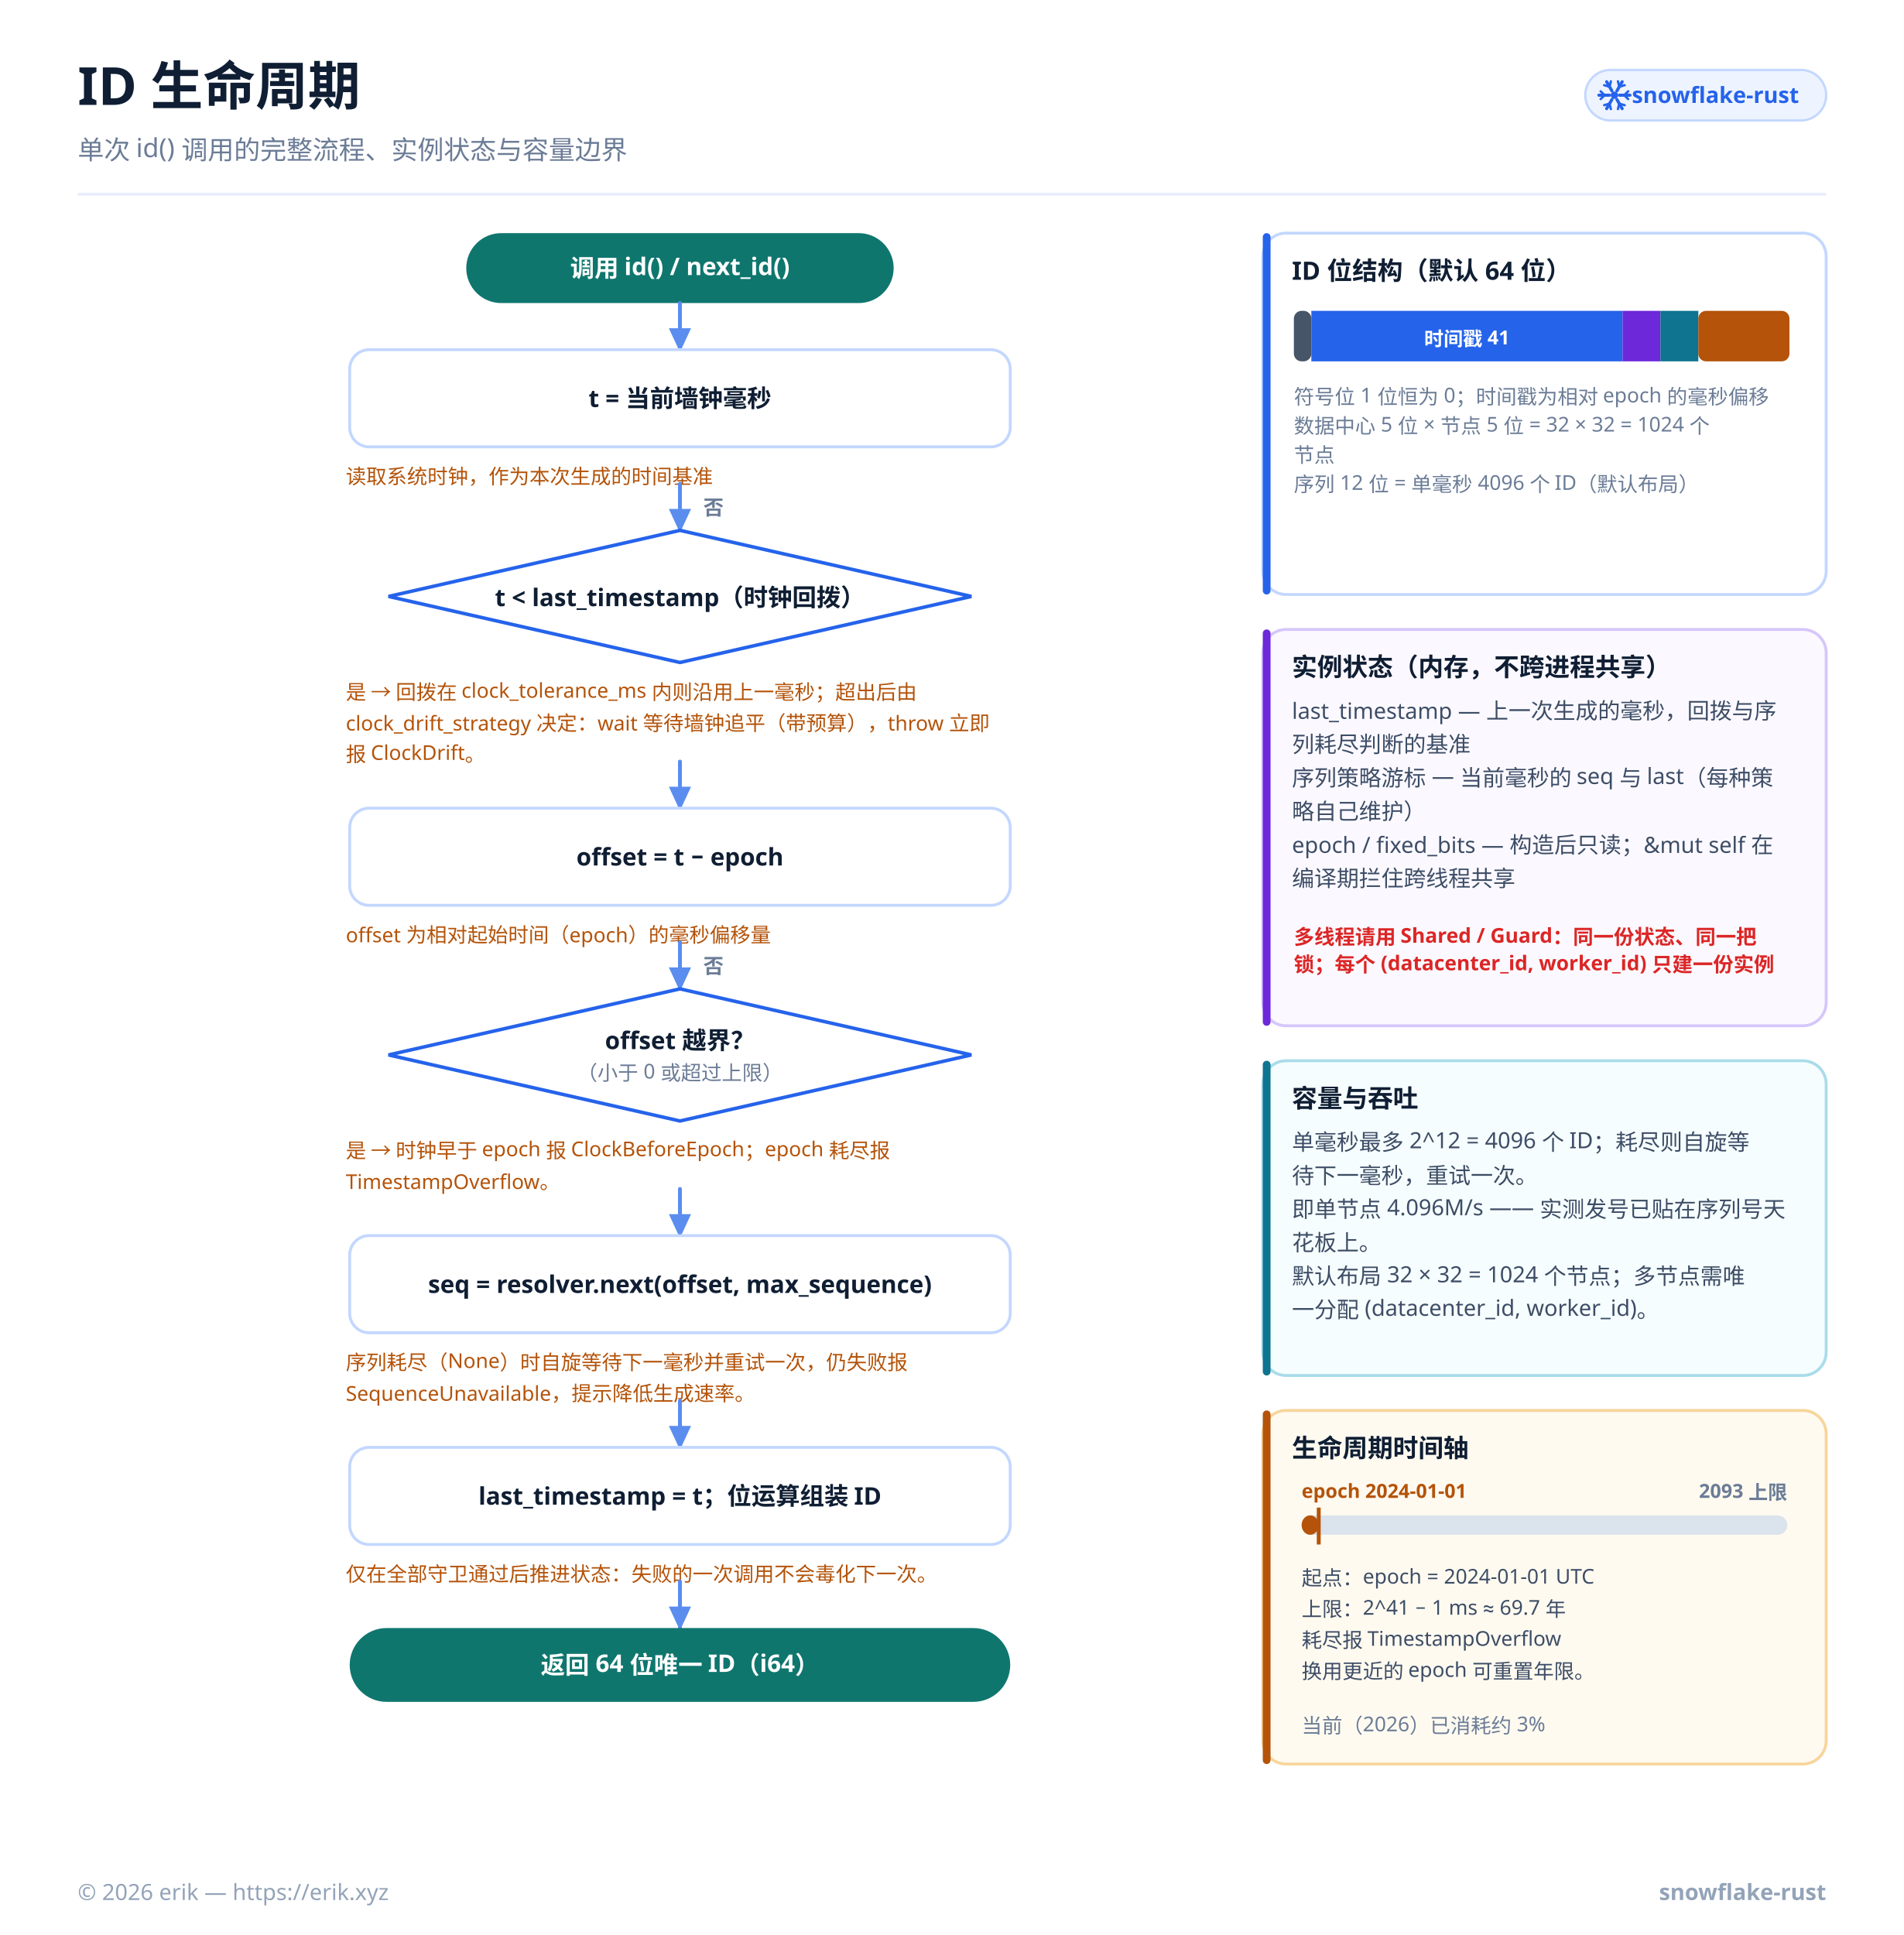
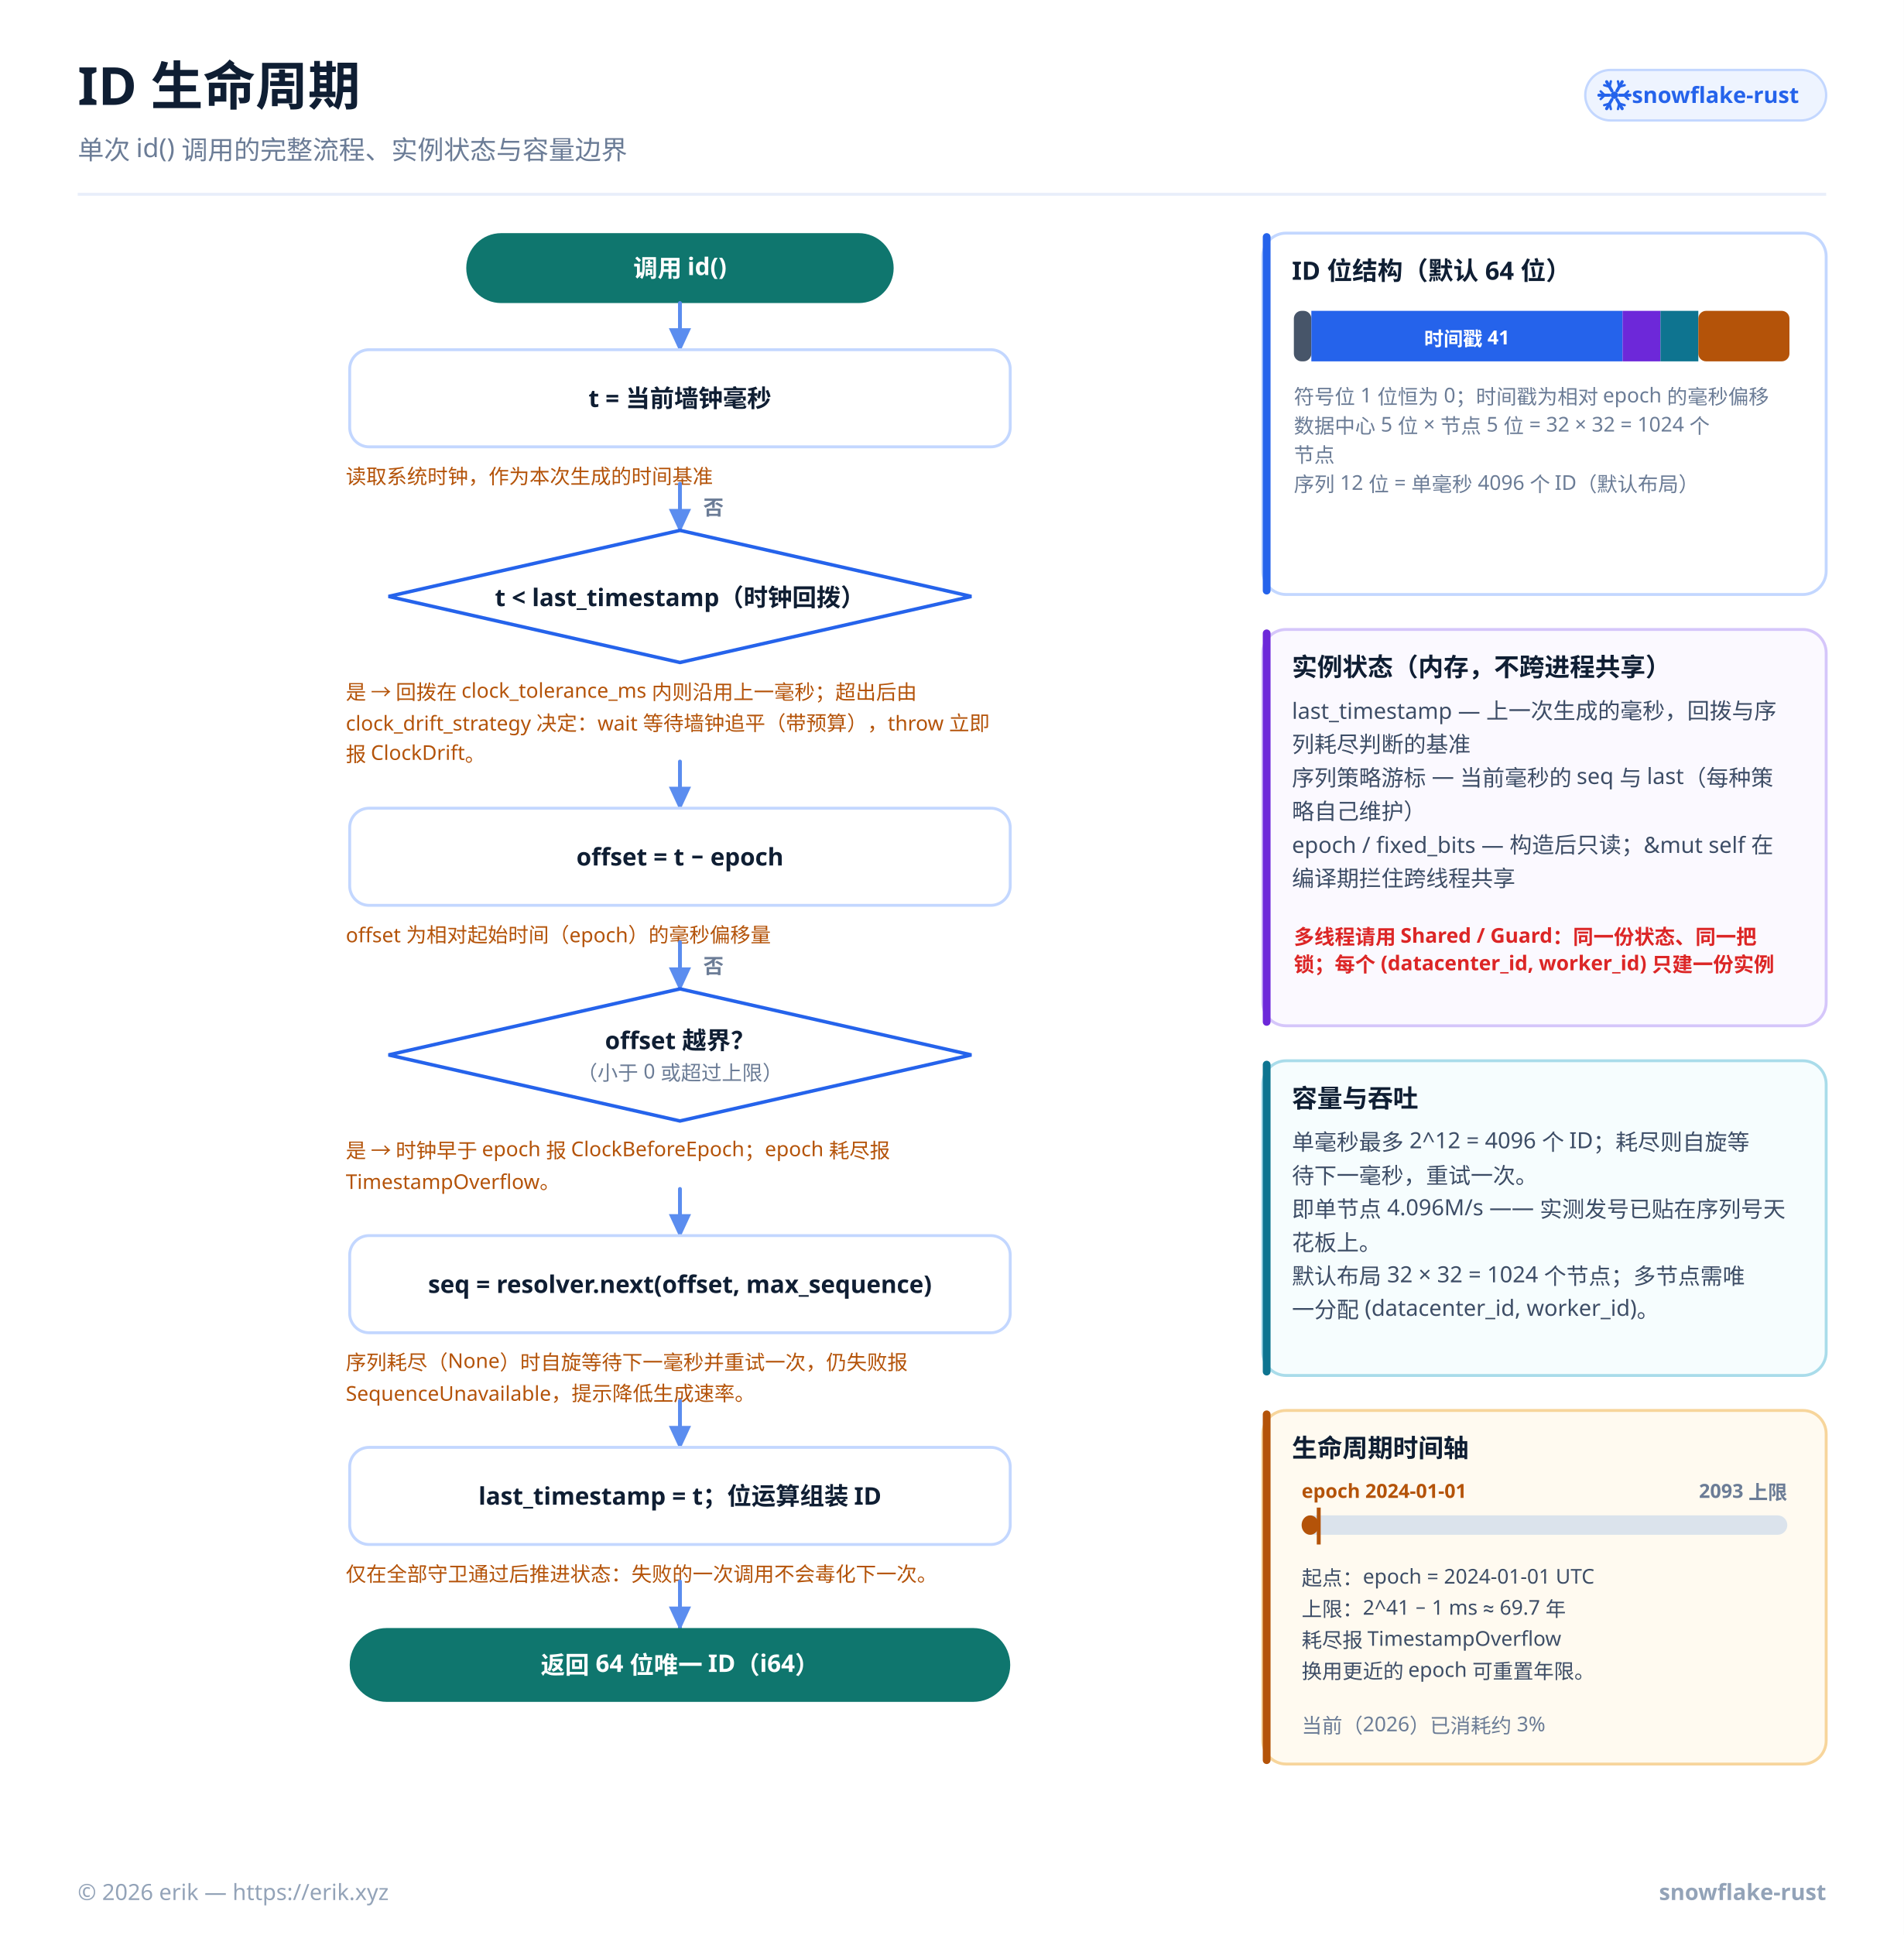
<svg xmlns="http://www.w3.org/2000/svg" viewBox="0 0 980 996" width="980" height="996" role="img" font-family="-apple-system, BlinkMacSystemFont, 'Segoe UI', 'Noto Sans', 'PingFang SC', 'Hiragino Sans', 'Yu Gothic', 'Malgun Gothic', Roboto, 'Noto Sans CJK SC', 'Source Han Sans SC', 'Microsoft YaHei', 'Kohinoor Devanagari', 'Devanagari Sangam MN', 'Nirmala UI', 'Noto Sans Devanagari', 'Bangla MN', 'Bangla Sangam MN', 'Noto Sans Bengali', 'Geeza Pro', 'Noto Sans Arabic', Arial, sans-serif">
  <defs>
    <marker id="mk-5b8def" viewBox="0 0 10 10" refX="8.5" refY="5" markerWidth="6.5" markerHeight="6.5" orient="auto">
      <path d="M0,0.6 L9.5,5 L0,9.4 z" fill="#5b8def" />
    </marker>
  </defs>
  <rect width="980" height="996" fill="#ffffff" />
  <text x="40" y="54" font-size="27.0" fill="#0f1e33" font-weight="700">ID 生命周期</text>
  <text x="40" y="82" font-size="13.5" fill="#6b7c96" font-weight="400">单次 id() 调用的完整流程、实例状态与容量边界</text>
  <line x1="40.0" y1="100.0" x2="940.0" y2="100.0" stroke="#e8eefa" stroke-width="1.5" stroke-linecap="butt" />
  <rect x="816.0" y="36.0" width="124.0" height="26.0" rx="13" fill="#eef4ff" stroke="#c3d7ff" stroke-width="1.2" />
  <circle cx="831.0" cy="49.0" r="1.9" fill="#2563eb" />
  <g transform="rotate(0 831.0 49.0)">
    <line x1="833.6" y1="49.0" x2="839.0" y2="49.0" stroke="#2563eb" stroke-width="1.6" stroke-linecap="round" />
    <line x1="836.0" y1="49.0" x2="838.1" y2="47.0" stroke="#2563eb" stroke-width="1.20" stroke-linecap="round" />
    <line x1="836.0" y1="49.0" x2="838.1" y2="51.0" stroke="#2563eb" stroke-width="1.20" stroke-linecap="round" />
  </g>
  <g transform="rotate(60 831.0 49.0)">
    <line x1="833.6" y1="49.0" x2="839.0" y2="49.0" stroke="#2563eb" stroke-width="1.6" stroke-linecap="round" />
    <line x1="836.0" y1="49.0" x2="838.1" y2="47.0" stroke="#2563eb" stroke-width="1.20" stroke-linecap="round" />
    <line x1="836.0" y1="49.0" x2="838.1" y2="51.0" stroke="#2563eb" stroke-width="1.20" stroke-linecap="round" />
  </g>
  <g transform="rotate(120 831.0 49.0)">
    <line x1="833.6" y1="49.0" x2="839.0" y2="49.0" stroke="#2563eb" stroke-width="1.6" stroke-linecap="round" />
    <line x1="836.0" y1="49.0" x2="838.1" y2="47.0" stroke="#2563eb" stroke-width="1.20" stroke-linecap="round" />
    <line x1="836.0" y1="49.0" x2="838.1" y2="51.0" stroke="#2563eb" stroke-width="1.20" stroke-linecap="round" />
  </g>
  <g transform="rotate(180 831.0 49.0)">
    <line x1="833.6" y1="49.0" x2="839.0" y2="49.0" stroke="#2563eb" stroke-width="1.6" stroke-linecap="round" />
    <line x1="836.0" y1="49.0" x2="838.1" y2="47.0" stroke="#2563eb" stroke-width="1.20" stroke-linecap="round" />
    <line x1="836.0" y1="49.0" x2="838.1" y2="51.0" stroke="#2563eb" stroke-width="1.20" stroke-linecap="round" />
  </g>
  <g transform="rotate(240 831.0 49.0)">
    <line x1="833.6" y1="49.0" x2="839.0" y2="49.0" stroke="#2563eb" stroke-width="1.6" stroke-linecap="round" />
    <line x1="836.0" y1="49.0" x2="838.1" y2="47.0" stroke="#2563eb" stroke-width="1.20" stroke-linecap="round" />
    <line x1="836.0" y1="49.0" x2="838.1" y2="51.0" stroke="#2563eb" stroke-width="1.20" stroke-linecap="round" />
  </g>
  <g transform="rotate(300 831.0 49.0)">
    <line x1="833.6" y1="49.0" x2="839.0" y2="49.0" stroke="#2563eb" stroke-width="1.6" stroke-linecap="round" />
    <line x1="836.0" y1="49.0" x2="838.1" y2="47.0" stroke="#2563eb" stroke-width="1.20" stroke-linecap="round" />
    <line x1="836.0" y1="49.0" x2="838.1" y2="51.0" stroke="#2563eb" stroke-width="1.20" stroke-linecap="round" />
  </g>
  <text x="883.005" y="53" font-size="11.5" fill="#2563eb" font-weight="600" text-anchor="middle">snowflake-rust</text>
  <rect x="650.0" y="120.0" width="290.0" height="186.0" rx="12" fill="#fff" stroke="#c3d7ff" stroke-width="1.5" />
  <rect x="650.0" y="120.0" width="4.0" height="186.0" rx="2" fill="#2563eb" />
  <text x="665" y="144" font-size="13.0" fill="#0f1e33" font-weight="700">ID 位结构（默认 64 位）</text>
  <rect x="666.0" y="160.0" width="9.0" height="26.0" rx="4" fill="#475569" />
  <rect x="675.0" y="160.0" width="160.2" height="26.0" rx="0" fill="#2563eb" />
  <text x="755.078" y="178" font-size="10.0" fill="#fff" font-weight="600" text-anchor="middle">时间戳 41</text>
  <rect x="835.2" y="160.0" width="19.5" height="26.0" rx="0" fill="#6d28d9" />
  <rect x="854.7" y="160.0" width="19.5" height="26.0" rx="0" fill="#0e7490" />
  <rect x="874.2" y="160.0" width="46.9" height="26.0" rx="4" fill="#b45309" />
  <text x="666" y="208" font-size="10.5" fill="#6b7c96" font-weight="400">符号位 1 位恒为 0；时间戳为相对 epoch 的毫秒偏移</text>
  <text x="666" y="223" font-size="10.5" fill="#6b7c96" font-weight="400">数据中心 5 位 × 节点 5 位 = 32 × 32 = 1024 个</text>
  <text x="666" y="238" font-size="10.5" fill="#6b7c96" font-weight="400">节点</text>
  <text x="666" y="253" font-size="10.5" fill="#6b7c96" font-weight="400">序列 12 位 = 单毫秒 4096 个 ID（默认布局）</text>
  <rect x="650.0" y="324.0" width="290.0" height="204.0" rx="12" fill="#fbf9ff" stroke="#d5c6fa" stroke-width="1.5" />
  <rect x="650.0" y="324.0" width="4.0" height="204.0" rx="2" fill="#6d28d9" />
  <text x="665" y="348" font-size="13.0" fill="#0f1e33" font-weight="700">实例状态（内存，不跨进程共享）</text>
  <text x="665" y="370.0" font-size="11.5" fill="#3d4d66" font-weight="400">last_timestamp — 上一次生成的毫秒，回拨与序</text>
  <text x="665" y="387.25" font-size="11.5" fill="#3d4d66" font-weight="400">列耗尽判断的基准</text>
  <text x="665" y="404.5" font-size="11.5" fill="#3d4d66" font-weight="400">序列策略游标 — 当前毫秒的 seq 与 last（每种策</text>
  <text x="665" y="421.75" font-size="11.5" fill="#3d4d66" font-weight="400">略自己维护）</text>
  <text x="665" y="439.0" font-size="11.5" fill="#3d4d66" font-weight="400">epoch / fixed_bits — 构造后只读；&amp;mut self 在</text>
  <text x="665" y="456.25" font-size="11.5" fill="#3d4d66" font-weight="400">编译期拦住跨线程共享</text>
  <text x="666" y="486.0" font-size="10.5" fill="#dc2626" font-weight="600">多线程请用 Shared / Guard：同一份状态、同一把</text>
  <text x="666" y="500.175" font-size="10.5" fill="#dc2626" font-weight="600">锁；每个 (datacenter_id, worker_id) 只建一份实例</text>
  <rect x="650.0" y="546.0" width="290.0" height="162.0" rx="12" fill="#f6fdfe" stroke="#a9dcea" stroke-width="1.5" />
  <rect x="650.0" y="546.0" width="4.0" height="162.0" rx="2" fill="#0e7490" />
  <text x="665" y="570" font-size="13.0" fill="#0f1e33" font-weight="700">容量与吞吐</text>
  <text x="665" y="592.0" font-size="11.5" fill="#3d4d66" font-weight="400">单毫秒最多 2^12 = 4096 个 ID；耗尽则自旋等</text>
  <text x="665" y="609.25" font-size="11.5" fill="#3d4d66" font-weight="400">待下一毫秒，重试一次。</text>
  <text x="665" y="626.5" font-size="11.5" fill="#3d4d66" font-weight="400">即单节点 4.096M/s —— 实测发号已贴在序列号天</text>
  <text x="665" y="643.75" font-size="11.5" fill="#3d4d66" font-weight="400">花板上。</text>
  <text x="665" y="661.0" font-size="11.5" fill="#3d4d66" font-weight="400">默认布局 32 × 32 = 1024 个节点；多节点需唯</text>
  <text x="665" y="678.25" font-size="11.5" fill="#3d4d66" font-weight="400">一分配 (datacenter_id, worker_id)。</text>
  <rect x="650.0" y="726.0" width="290.0" height="182.0" rx="12" fill="#fffaf0" stroke="#f7d59b" stroke-width="1.5" />
  <rect x="650.0" y="726.0" width="4.0" height="182.0" rx="2" fill="#b45309" />
  <text x="665" y="750" font-size="13.0" fill="#0f1e33" font-weight="700">生命周期时间轴</text>
  <rect x="670.0" y="780.0" width="250.0" height="10.0" rx="5" fill="#dbe3ec" />
  <rect x="670.0" y="780.0" width="8.8" height="10.0" rx="5" fill="#b45309" />
  <line x1="678.8" y1="776.0" x2="678.8" y2="795.0" stroke="#b45309" stroke-width="2" stroke-linecap="butt" />
  <text x="670" y="771" font-size="10.0" fill="#b45309" font-weight="600">epoch 2024-01-01</text>
  <text x="920" y="771" font-size="10.0" fill="#6b7c96" font-weight="600" text-anchor="end">2093 上限</text>
  <text x="670" y="816" font-size="10.5" fill="#3d4d66" font-weight="400">起点：epoch = 2024-01-01 UTC</text>
  <text x="670" y="832" font-size="10.5" fill="#3d4d66" font-weight="400">上限：2^41 − 1 ms ≈ 69.7 年</text>
  <text x="670" y="848" font-size="10.5" fill="#3d4d66" font-weight="400">耗尽报 TimestampOverflow</text>
  <text x="670" y="864" font-size="10.5" fill="#3d4d66" font-weight="400">换用更近的 epoch 可重置年限。</text>
  <text x="670" y="892" font-size="10.5" fill="#3d4d66" text-anchor="start">
    <tspan fill="#6b7c96" font-weight="400">当前（2026）已消耗约 3%</tspan>
  </text>
  <rect x="240.0" y="120.0" width="220.0" height="36.0" rx="18.0" fill="#0f766e" />
-   <text x="350.0" y="142.5" font-size="12.5" fill="#fff" font-weight="600" text-anchor="middle">调用 id() / next_id()</text>
+   <text x="350.0" y="142.5" font-size="12.5" fill="#fff" font-weight="600" text-anchor="middle">调用 id()</text>
  <path d="M350.0,156.0 L350.0,180.0" fill="none" stroke="#5b8def" stroke-width="2" stroke-linecap="round" marker-end="url(#mk-5b8def)" />
  <rect x="180.0" y="180.0" width="340.0" height="50.0" rx="10" fill="#fff" stroke="#c3d7ff" stroke-width="1.5" />
  <text x="350" y="209.5" font-size="12.5" fill="#0f1e33" font-weight="600" text-anchor="middle">t = 当前墙钟毫秒</text>
  <text x="178" y="249" font-size="10.5" fill="#b45309" font-weight="400">读取系统时钟，作为本次生成的时间基准</text>
  <path d="M350.0,249.0 L350.0,273.0" fill="none" stroke="#5b8def" stroke-width="2" stroke-linecap="round" marker-end="url(#mk-5b8def)" />
  <text x="362" y="265.0" font-size="10.5" fill="#6b7c96" font-weight="600">否</text>
  <polygon points="350,273.0 500.0,307.0 350,341.0 200.0,307.0" fill="#fff" stroke="#2563eb" stroke-width="1.8" />
  <text x="350" y="312.0" font-size="12.5" fill="#0f1e33" font-weight="600" text-anchor="middle">t &lt; last_timestamp（时钟回拨）</text>
  <text x="178" y="360" font-size="10.5" fill="#b45309" font-weight="400">是 → 回拨在 clock_tolerance_ms 内则沿用上一毫秒；超出后由</text>
  <text x="178" y="376" font-size="10.5" fill="#b45309" font-weight="400">clock_drift_strategy 决定：wait 等待墙钟追平（带预算），throw 立即</text>
  <text x="178" y="392" font-size="10.5" fill="#b45309" font-weight="400">报 ClockDrift。</text>
  <path d="M350.0,392.0 L350.0,416.0" fill="none" stroke="#5b8def" stroke-width="2" stroke-linecap="round" marker-end="url(#mk-5b8def)" />
  <rect x="180.0" y="416.0" width="340.0" height="50.0" rx="10" fill="#fff" stroke="#c3d7ff" stroke-width="1.5" />
  <text x="350" y="445.5" font-size="12.5" fill="#0f1e33" font-weight="600" text-anchor="middle">offset = t − epoch</text>
  <text x="178" y="485" font-size="10.5" fill="#b45309" font-weight="400">offset 为相对起始时间（epoch）的毫秒偏移量</text>
  <path d="M350.0,485.0 L350.0,509.0" fill="none" stroke="#5b8def" stroke-width="2" stroke-linecap="round" marker-end="url(#mk-5b8def)" />
  <text x="362" y="501.0" font-size="10.5" fill="#6b7c96" font-weight="600">否</text>
  <polygon points="350,509.0 500.0,543.0 350,577.0 200.0,543.0" fill="#fff" stroke="#2563eb" stroke-width="1.8" />
  <text x="350" y="540.0" font-size="12.5" fill="#0f1e33" font-weight="600" text-anchor="middle">offset 越界？</text>
  <text x="350" y="556.0" font-size="10.5" fill="#6b7c96" font-weight="400" text-anchor="middle">（小于 0 或超过上限）</text>
  <text x="178" y="596" font-size="10.5" fill="#b45309" font-weight="400">是 → 时钟早于 epoch 报 ClockBeforeEpoch；epoch 耗尽报</text>
  <text x="178" y="612" font-size="10.5" fill="#b45309" font-weight="400">TimestampOverflow。</text>
  <path d="M350.0,612.0 L350.0,636.0" fill="none" stroke="#5b8def" stroke-width="2" stroke-linecap="round" marker-end="url(#mk-5b8def)" />
  <rect x="180.0" y="636.0" width="340.0" height="50.0" rx="10" fill="#fff" stroke="#c3d7ff" stroke-width="1.5" />
  <text x="350" y="665.5" font-size="12.5" fill="#0f1e33" font-weight="600" text-anchor="middle">seq = resolver.next(offset, max_sequence)</text>
  <text x="178" y="705" font-size="10.5" fill="#b45309" font-weight="400">序列耗尽（None）时自旋等待下一毫秒并重试一次，仍失败报</text>
  <text x="178" y="721" font-size="10.5" fill="#b45309" font-weight="400">SequenceUnavailable，提示降低生成速率。</text>
  <path d="M350.0,721.0 L350.0,745.0" fill="none" stroke="#5b8def" stroke-width="2" stroke-linecap="round" marker-end="url(#mk-5b8def)" />
  <rect x="180.0" y="745.0" width="340.0" height="50.0" rx="10" fill="#fff" stroke="#c3d7ff" stroke-width="1.5" />
  <text x="350" y="774.5" font-size="12.5" fill="#0f1e33" font-weight="600" text-anchor="middle">last_timestamp = t；位运算组装 ID</text>
  <text x="178" y="814" font-size="10.5" fill="#b45309" font-weight="400">仅在全部守卫通过后推进状态：失败的一次调用不会毒化下一次。</text>
  <path d="M350.0,814.0 L350.0,838.0" fill="none" stroke="#5b8def" stroke-width="2" stroke-linecap="round" marker-end="url(#mk-5b8def)" />
  <rect x="180.0" y="838.0" width="340.0" height="38.0" rx="19.0" fill="#0f766e" />
  <text x="350.0" y="861.5" font-size="12.5" fill="#fff" font-weight="600" text-anchor="middle">返回 64 位唯一 ID（i64）</text>
  <text x="40" y="978" font-size="11.5" fill="#93a3b8" font-weight="400">© 2026 erik — https://erik.xyz</text>
  <text x="940" y="978" font-size="11.5" fill="#93a3b8" font-weight="600" text-anchor="end">snowflake-rust</text>
</svg>
